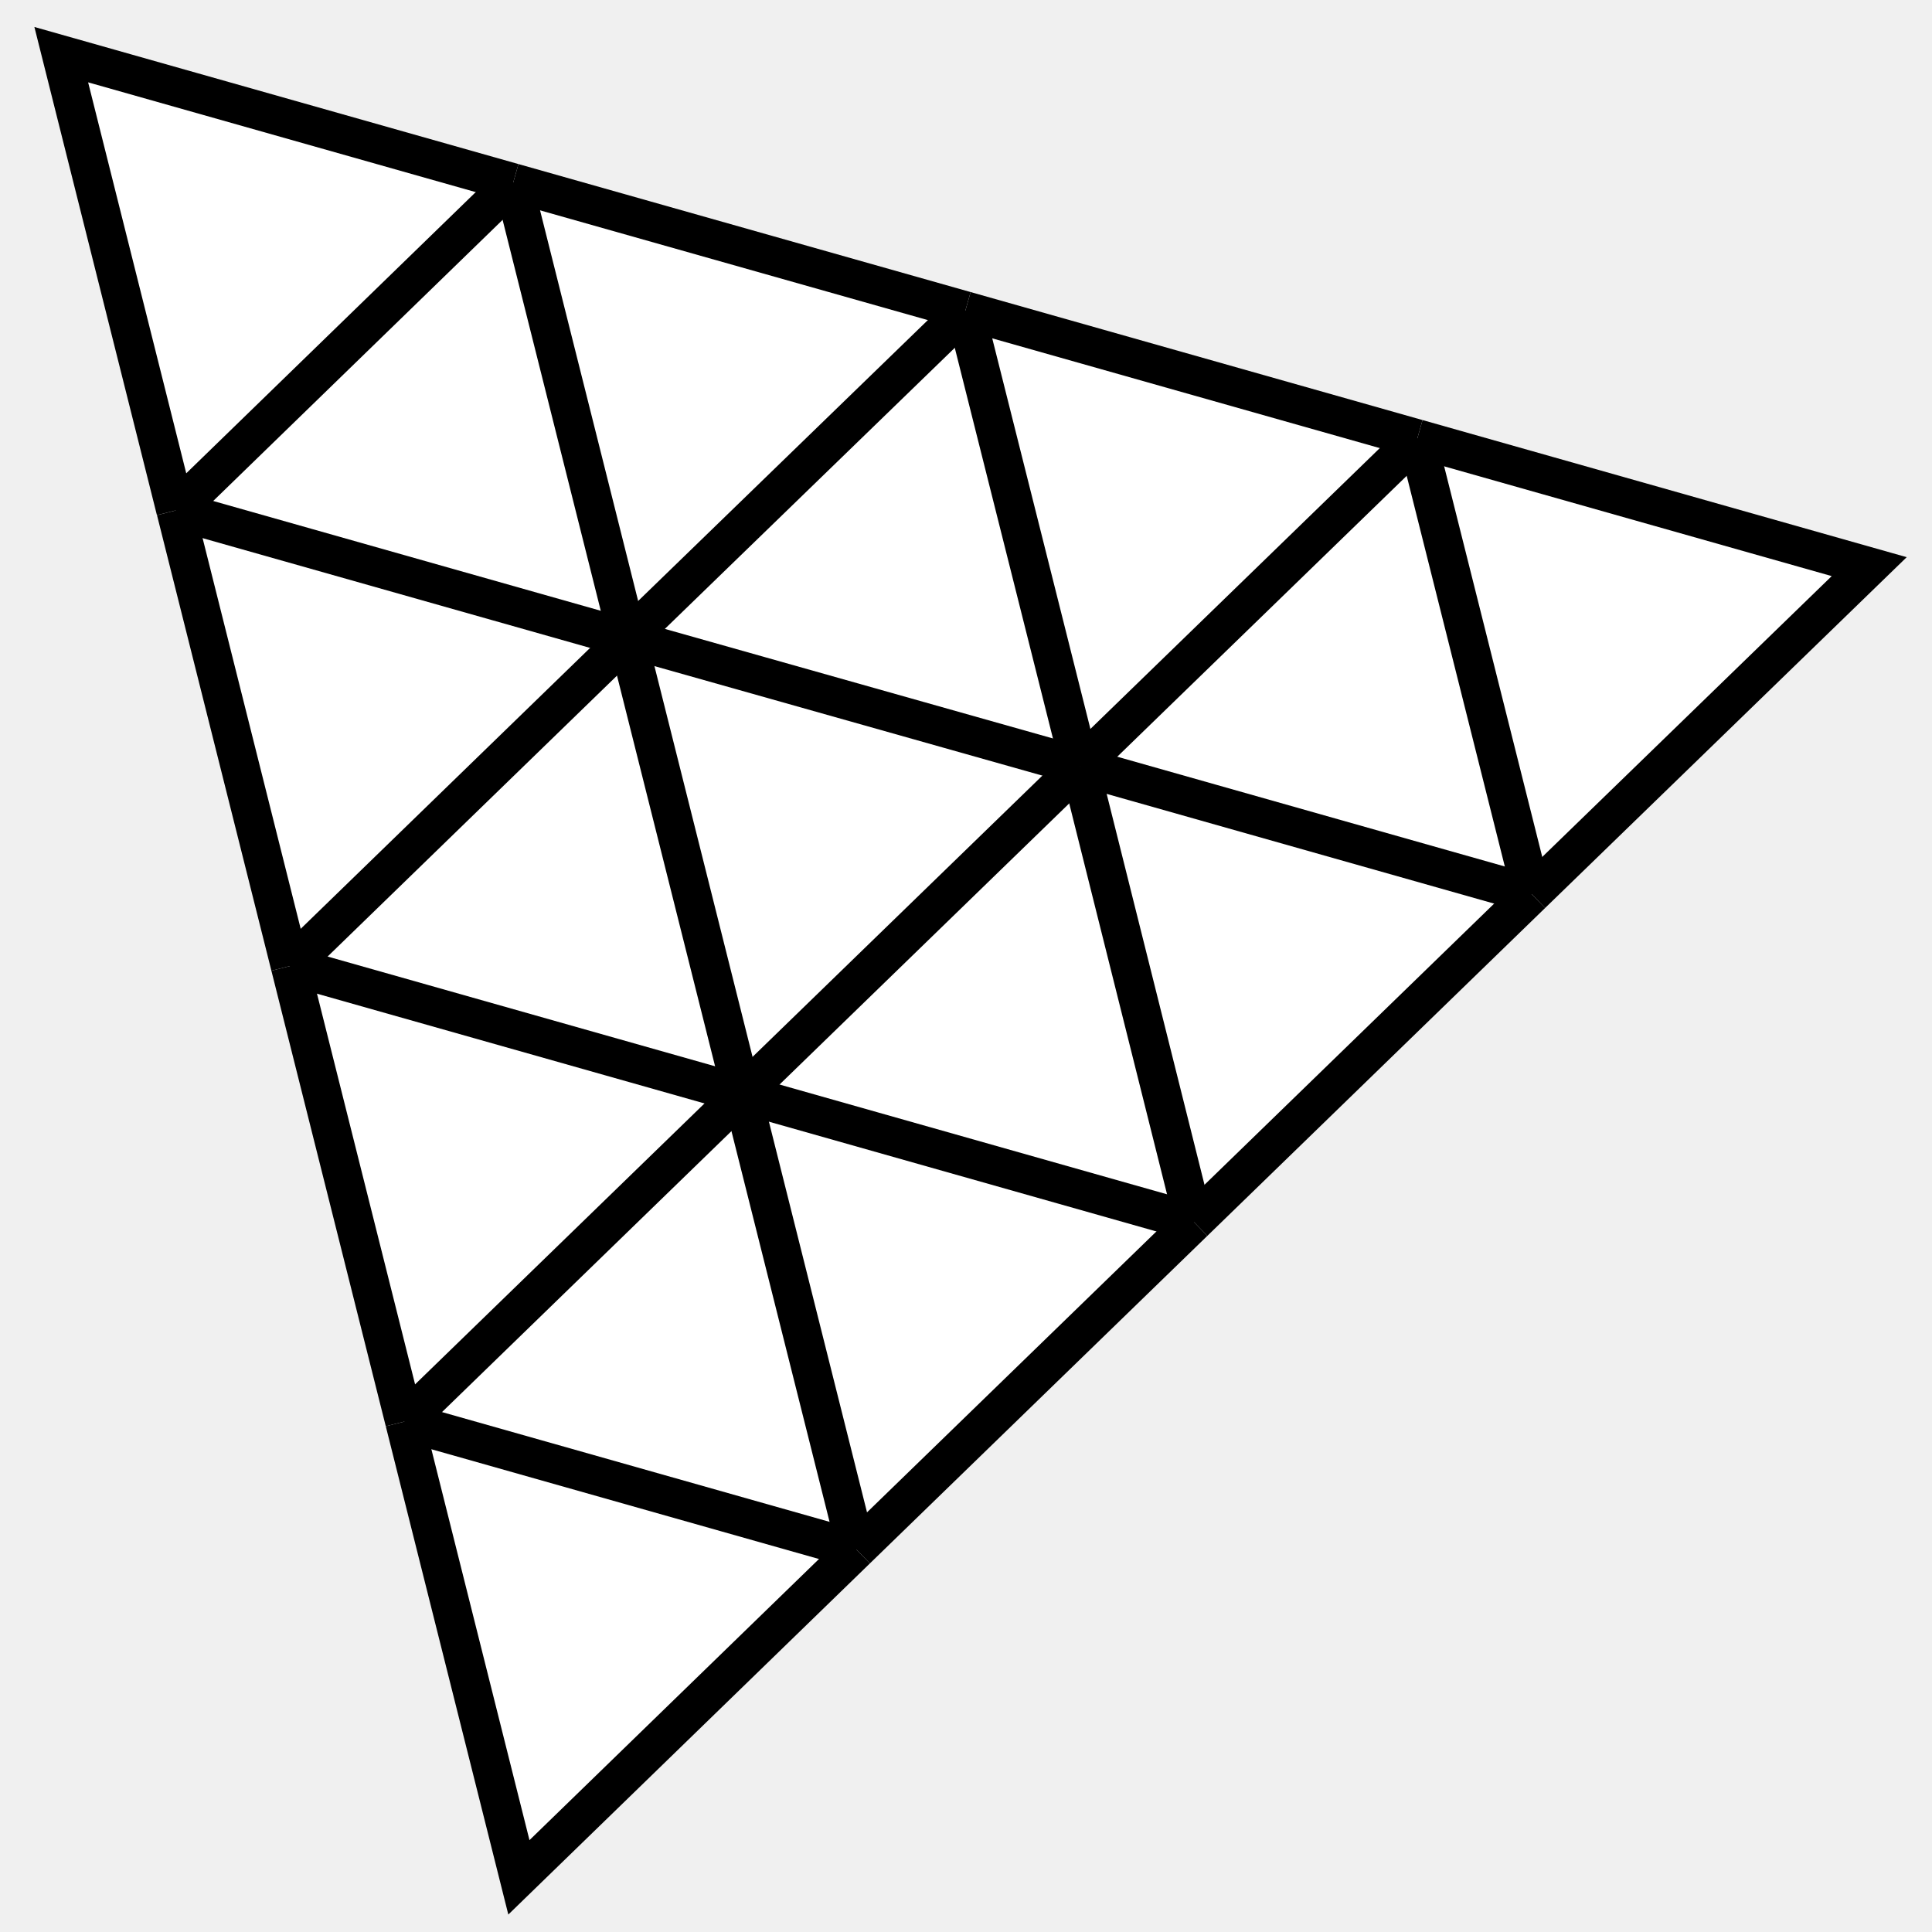
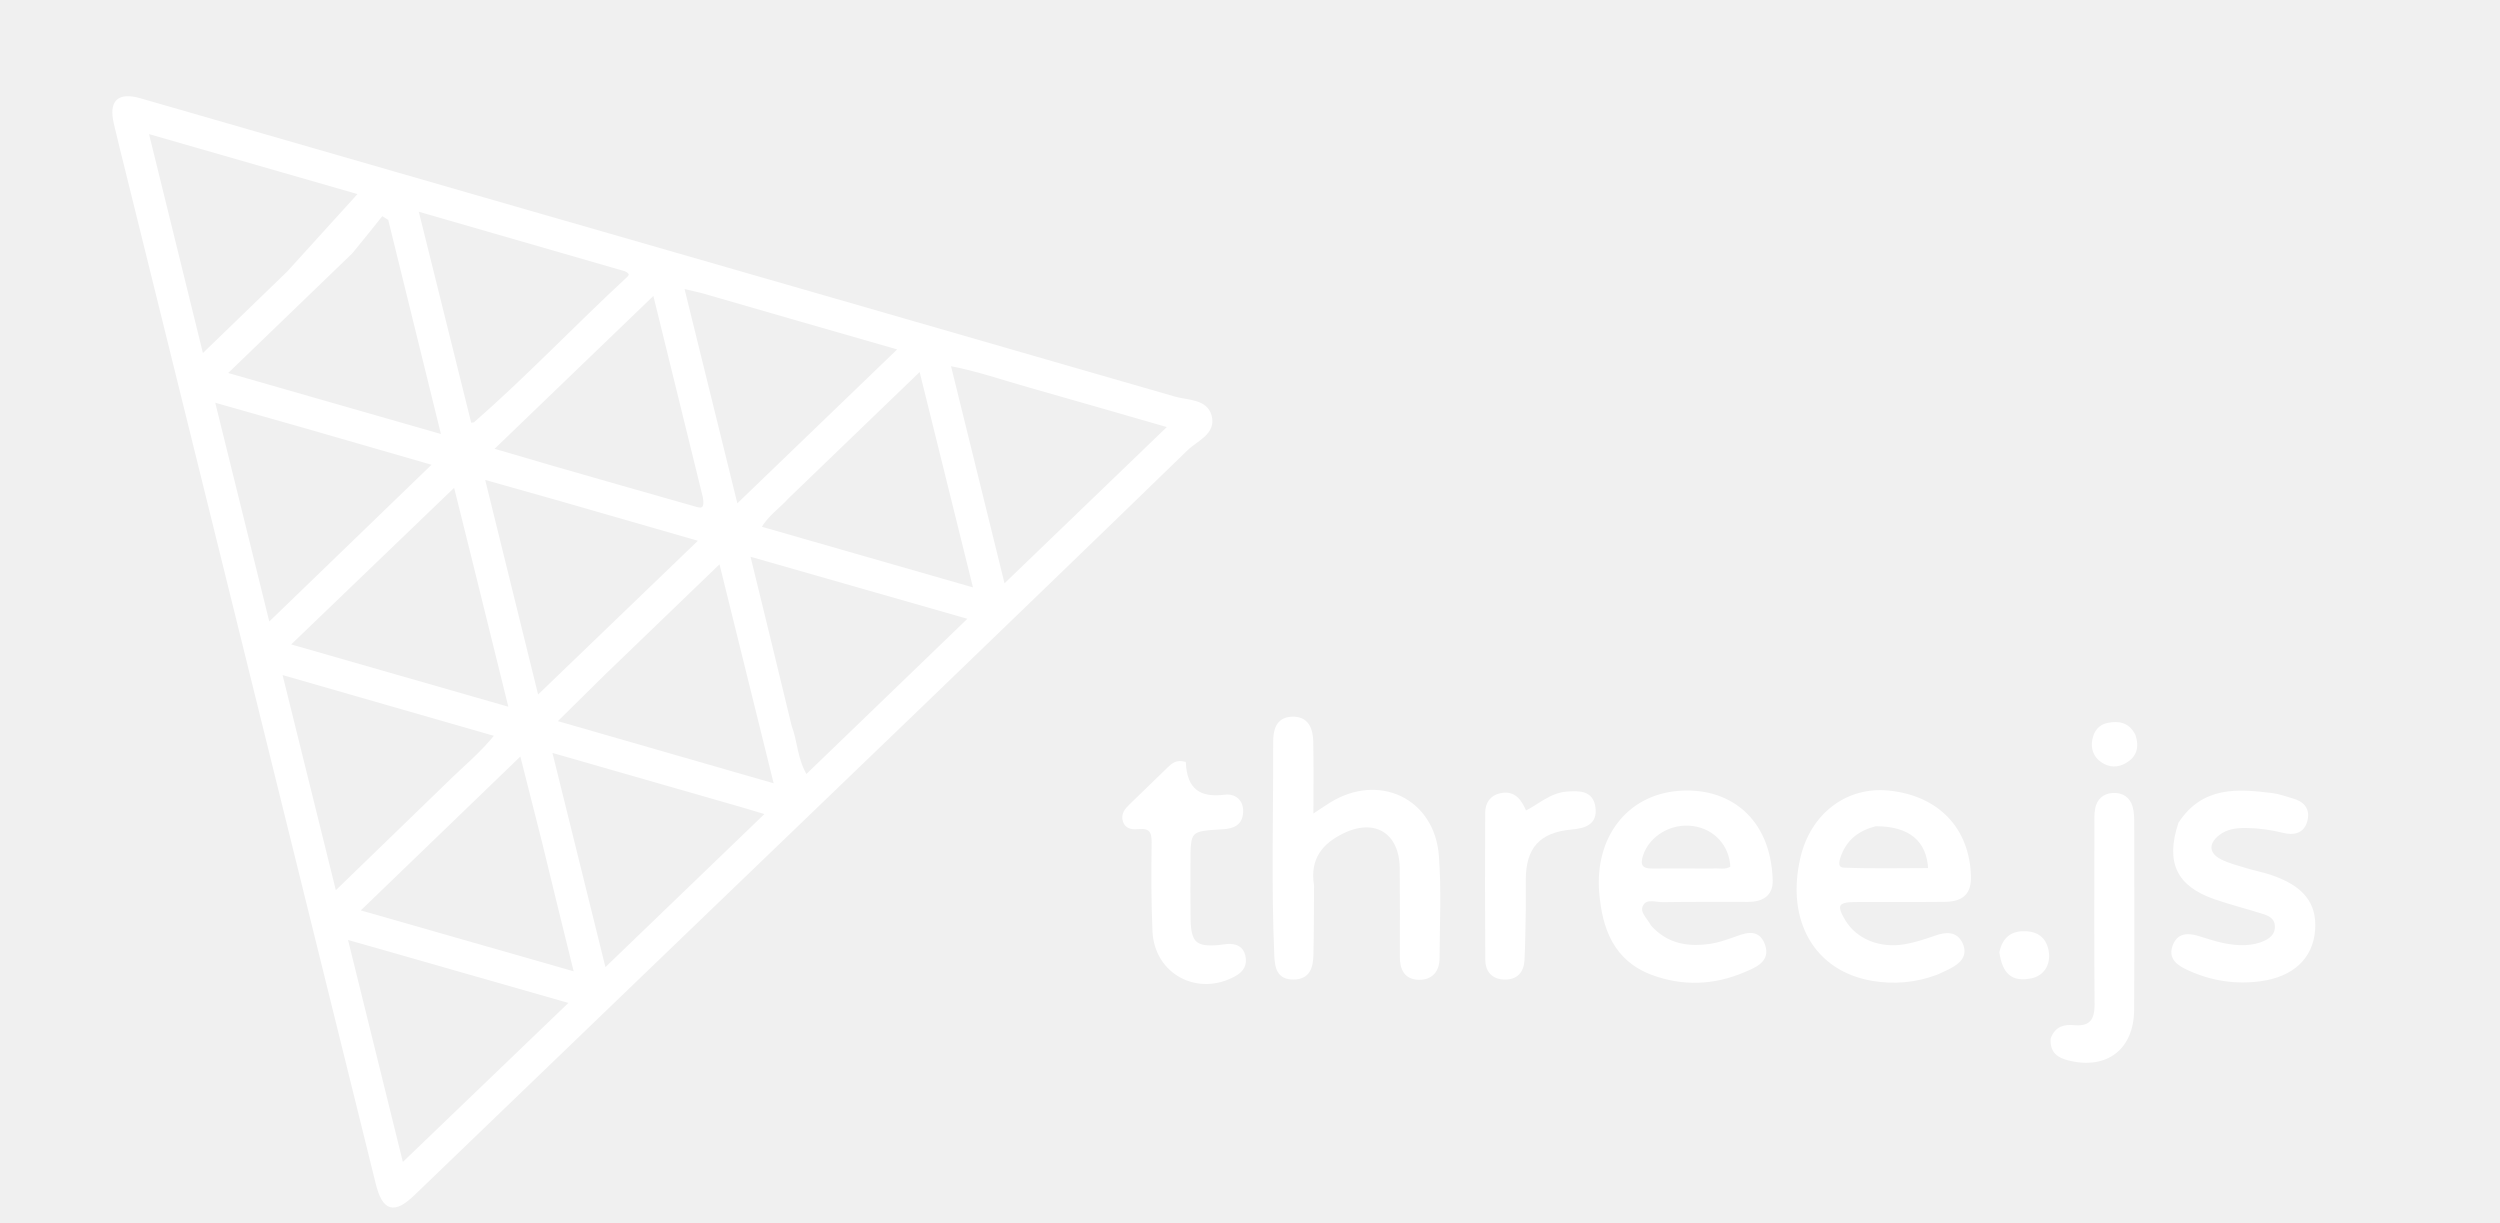
- <svg xmlns="http://www.w3.org/2000/svg" width="24" height="24" viewBox="0 0 24 24" fill="none">
-   <g clip-path="url(#clip0_3307_956)">
-     <path d="M6.439 23.314L0.75 0.69L23.25 7.009" fill="white" />
-     <path d="M9.218 13.59L10.639 19.249" stroke="black" stroke-width="0.48" stroke-miterlimit="10" />
-     <path d="M14.831 15.18L9.218 13.59" stroke="black" stroke-width="0.48" stroke-miterlimit="10" />
-     <path d="M10.639 19.249L14.831 15.18" stroke="black" stroke-width="0.48" stroke-miterlimit="10" />
-     <path d="M10.639 19.249L5.025 17.659" stroke="black" stroke-width="0.48" stroke-miterlimit="10" />
-     <path d="M5.025 17.659L6.446 23.321L10.639 19.249" stroke="black" stroke-width="0.48" stroke-miterlimit="10" />
-     <path d="M5.025 17.659L9.217 13.59" stroke="black" stroke-width="0.48" stroke-miterlimit="10" />
-     <path d="M9.218 13.59L13.414 9.518" stroke="black" stroke-width="0.48" stroke-miterlimit="10" />
-     <path d="M13.414 9.517L17.606 5.449" stroke="black" stroke-width="0.48" stroke-miterlimit="10" />
-     <path d="M11.992 3.859L13.414 9.517" stroke="black" stroke-width="0.48" stroke-miterlimit="10" />
-     <path d="M13.414 9.517L7.796 7.931" stroke="black" stroke-width="0.48" stroke-miterlimit="10" />
-     <path d="M7.796 7.931L9.217 13.59" stroke="black" stroke-width="0.48" stroke-miterlimit="10" />
-     <path d="M9.218 13.59L3.604 12" stroke="black" stroke-width="0.48" stroke-miterlimit="10" />
-     <path d="M3.604 12L5.025 17.659" stroke="black" stroke-width="0.48" stroke-miterlimit="10" />
-     <path d="M2.183 6.341L3.604 12" stroke="black" stroke-width="0.48" stroke-miterlimit="10" />
-     <path d="M7.796 7.931L2.183 6.341" stroke="black" stroke-width="0.48" stroke-miterlimit="10" />
-     <path d="M3.604 12L7.796 7.931" stroke="black" stroke-width="0.48" stroke-miterlimit="10" />
-     <path d="M7.796 7.927L11.992 3.859" stroke="black" stroke-width="0.48" stroke-miterlimit="10" />
-     <path d="M11.992 3.859L6.375 2.269" stroke="black" stroke-width="0.48" stroke-miterlimit="10" />
-     <path d="M6.375 2.269L7.796 7.928" stroke="black" stroke-width="0.48" stroke-miterlimit="10" />
-     <path d="M2.182 6.341L0.761 0.679L6.375 2.269" stroke="black" stroke-width="0.48" stroke-miterlimit="10" />
-     <path d="M2.183 6.341L6.375 2.269" stroke="black" stroke-width="0.48" stroke-miterlimit="10" />
-     <path d="M19.027 11.107L23.22 7.039L17.606 5.449" stroke="black" stroke-width="0.48" stroke-miterlimit="10" />
-     <path d="M17.606 5.449L19.027 11.107" stroke="black" stroke-width="0.48" stroke-miterlimit="10" />
-     <path d="M19.028 11.108L13.414 9.518" stroke="black" stroke-width="0.48" stroke-miterlimit="10" />
-     <path d="M13.414 9.518L14.831 15.18" stroke="black" stroke-width="0.48" stroke-miterlimit="10" />
-     <path d="M14.831 15.18L19.027 11.107" stroke="black" stroke-width="0.48" stroke-miterlimit="10" />
-     <path d="M17.606 5.449L11.992 3.859" stroke="black" stroke-width="0.48" stroke-miterlimit="10" />
-   </g>
-   <defs>
-     <clipPath id="clip0_3307_956">
-       <rect width="24" height="24" fill="white" />
-     </clipPath>
-   </defs>
+ <svg xmlns="http://www.w3.org/2000/svg" version="1.1" id="Layer_1" x="0px" y="0px" width="100%" viewBox="0 0 720 352" enable-background="new 0 0 720 352" xml:space="preserve">
+   <path fill="#000000" opacity="1" stroke="none" d=" M265.191,203.21   C242.349,225.163 219.77,246.879 197.196,268.601   C171.141,293.673 145.091,318.751 119.036,343.823   C113.429,349.219 110.575,348.387 108.671,340.69   C84.673,243.661 60.694,146.628 36.711,49.595   C35.554,44.912 34.372,40.235 33.278,35.537   C31.81,29.238 34.149,27.008 40.412,28.812   C72.233,37.972 104.039,47.182 135.857,56.35   C203.334,75.793 270.821,95.199 338.279,114.708   C341.963,115.774 347.247,115.36 348.459,119.794   C349.798,124.689 344.483,126.57 341.657,129.316   C316.32,153.934 290.872,178.438 265.191,203.21  M106.728,272.038   C104.695,271.465 102.662,270.891 99.548,270.012   C104.987,292.036 110.201,313.146 115.745,335.597   C132.461,319.541 148.199,304.425 164.673,288.601   C145.025,282.984 126.255,277.618 106.728,272.038  M135.78,158.468   C134.31,152.573 132.841,146.678 131.061,139.54   C114.713,155.251 99.231,170.129 82.889,185.834   C104.767,192.111 125.35,198.016 147.089,204.253   C143.13,188.239 139.549,173.755 135.78,158.468  M227.508,209.143   C229.245,213.698 229.124,218.867 232.143,223.704   C247.891,208.519 263.315,193.646 279.573,177.969   C257.482,171.648 236.85,165.744 215.465,159.626   C219.588,176.491 223.48,192.41 227.508,209.143  M83.071,78.551   C89.969,70.947 96.868,63.343 103.862,55.635   C84.428,50.043 63.873,44.129 42.231,37.902   C47.652,59.93 52.741,80.607 58.161,102.636   C66.905,94.174 74.727,86.604 83.071,78.551  M173.657,194.159   C169.251,198.512 164.844,202.865 159.713,207.933   C181.478,214.203 201.931,220.094 223.499,226.306   C218.005,204.079 212.844,183.203 207.495,161.564   C195.935,172.696 185.048,183.179 173.657,194.159  M88.629,123.038   C79.789,120.526 70.949,118.014 61.3,115.272   C66.713,137.188 71.861,158.031 77.276,179.955   C93.689,164.099 109.181,149.132 125.249,133.609   C112.898,130.036 101.153,126.64 88.629,123.038  M296.547,111.138   C288.989,109.027 281.563,106.369 273.223,104.826   C278.546,126.431 283.658,147.174 289.024,168.951   C305.241,153.338 320.73,138.425 337.007,122.753   C323.099,118.738 310.22,115.021 296.547,111.138  M226.703,143.202   C224.217,146.009 220.909,148.078 218.64,152.007   C239.311,157.943 259.578,163.763 280.902,169.886   C275.519,148.141 270.441,127.629 265.134,106.19   C252.017,118.82 239.612,130.763 226.703,143.202  M101.103,72.605   C89.285,84.003 77.466,95.401 64.749,107.665   C86.17,113.807 106.467,119.626 127.676,125.707   C122.352,104.075 117.299,83.544 112.246,63.012   C111.492,62.54 110.739,62.067 109.986,61.594   C107.193,65.099 104.401,68.605 101.103,72.605  M156.645,242.655   C154.549,234.369 152.453,226.082 150.135,216.921   C134.133,232.354 118.912,247.032 102.939,262.436   C124.49,268.605 144.79,274.415 165.905,280.459   C162.659,267.317 159.715,255.395 156.645,242.655  M129.164,225.651   C133.727,221.153 138.755,217.104 143.097,211.645   C122.313,205.668 102.024,199.834 80.69,193.699   C86.026,215.255 91.078,235.659 96.444,257.338   C107.923,246.203 118.277,236.159 129.164,225.651  M202.006,83.865   C200.438,83.498 198.87,83.131 196.469,82.57   C201.687,103.742 206.746,124.273 212.078,145.914   C227.973,130.608 243.183,115.962 259.355,100.389   C239.628,94.723 221.176,89.423 202.006,83.865  M161.724,143.912   C154.456,141.858 147.188,139.804 139.045,137.503   C144.343,158.995 149.369,179.378 154.694,200.978   C170.767,185.512 185.994,170.861 201.962,155.497   C188.003,151.492 175.245,147.831 161.724,143.912  M213.593,231.971   C195.58,226.797 177.567,221.624 158.409,216.121   C163.699,237.503 168.729,257.834 174.085,279.485   C190.158,264.01 205.28,249.452 221.106,234.216   C218.075,233.308 216.207,232.749 213.593,231.971  M180.105,77.637   C160.401,71.947 140.698,66.258 119.919,60.258   C125.268,81.79 130.31,102.086 135.329,122.293   C136.463,122.115 136.674,122.147 136.777,122.056   C152.066,108.697 166.029,93.941 180.925,80.167   C181.814,79.345 181.998,78.506 180.105,77.637  M202.889,143.04   C198.155,123.77 193.42,104.5 188.45,84.271   C172.544,99.584 157.437,114.128 141.476,129.494   C148.304,131.493 153.828,133.134 159.366,134.726   C172.617,138.535 185.868,142.343 199.136,146.091   C201.106,146.648 203.795,147.937 202.889,143.04  z" data-index="0" style="opacity: 1; visibility: visible; fill: rgb(255, 255, 255); stroke: rgb(255, 255, 255);" />
+   <path fill="#000000" opacity="1" stroke="none" d=" M377.947,255.098   C377.895,262.076 377.923,268.57 377.763,275.06   C377.68,278.419 376.882,281.556 372.591,281.608   C368.252,281.662 367.645,278.7 367.495,275.194   C366.616,254.723 367.236,234.246 367.173,213.773   C367.162,210.421 367.866,207.109 372.032,206.908   C376.435,206.697 377.637,209.976 377.715,213.572   C377.867,220.506 377.759,227.447 377.759,235.223   C380.183,233.627 381.667,232.611 383.188,231.655   C396.986,222.981 412.671,230.325 413.901,246.487   C414.644,256.255 414.135,266.122 414.096,275.944   C414.082,279.476 412.22,281.763 408.601,281.681   C404.825,281.596 403.642,278.97 403.654,275.521   C403.681,267.03 403.696,258.538 403.621,250.047   C403.529,239.617 396.103,234.977 386.707,239.548   C380.497,242.569 376.657,247.144 377.947,255.098  z" data-index="1" style="opacity: 1; visibility: visible; fill: rgb(255, 255, 255); stroke: rgb(255, 255, 255);" />
+   <path fill="#000000" opacity="1" stroke="none" d=" M557.883,280.194   C551.597,282.558 545.436,283.031 539.313,282.003   C523.023,279.271 514.85,265.09 518.987,247.189   C521.88,234.667 532.008,226.962 543.964,228.188   C557.975,229.623 566.734,238.742 567.133,252.307   C567.272,257.022 565.223,259.173 560.112,259.233   C551.457,259.335 542.799,259.23 534.144,259.287   C529.008,259.322 528.285,260.731 530.956,265.198   C534.342,270.861 541.239,273.754 548.812,272.406   C551.736,271.885 554.604,270.932 557.42,269.951   C560.372,268.924 563.237,268.605 564.76,271.816   C566.32,275.104 564.156,277.103 561.396,278.519   C560.36,279.05 559.302,279.54 557.883,280.194  M540.147,237.46   C535.328,238.663 531.664,241.297 529.843,246.048   C529.195,247.738 528.397,250.283 531.11,250.388   C539.336,250.707 547.582,250.503 555.825,250.503   C555.486,241.901 550.073,237.407 540.147,237.46  z" data-index="2" style="opacity: 1; visibility: visible; fill: rgb(255, 255, 255); stroke: rgb(255, 255, 255);" />
+   <path fill="#000000" opacity="1" stroke="none" d=" M475.094,266.861   C480.06,272.38 486.14,273.264 492.685,272.305   C494.806,271.994 496.889,271.286 498.927,270.58   C502.265,269.424 506.134,267.496 507.833,272.181   C509.452,276.646 505.411,278.165 502.186,279.541   C493.544,283.228 484.65,283.566 475.901,280.306   C465.233,276.331 461.905,267.362 461.065,256.939   C459.827,241.565 468.721,229.591 483.165,228.292   C497.433,227.01 509.494,235.558 510.041,253.514   C510.169,257.711 507.33,259.25 503.442,259.248   C495.282,259.244 487.122,259.207 478.964,259.318   C476.895,259.346 474.202,258.263 472.891,260.331   C471.38,262.713 473.88,264.565 475.094,266.861  M493.155,250.647   C495.062,250.417 497.126,251.188 498.845,249.829   C498.616,243.336 494.104,238.338 487.708,237.417   C481.143,236.471 474.612,240.349 472.701,246.27   C471.746,249.231 472.605,250.672 475.86,250.634   C481.318,250.57 486.779,250.637 493.155,250.647  z" data-index="3" style="opacity: 1; visibility: visible; fill: rgb(255, 255, 255); stroke: rgb(255, 255, 255);" />
+   <path fill="#000000" opacity="1" stroke="none" d=" M627.839,237.183   C634.597,226.871 644.461,227.675 654.397,228.908   C656.354,229.15 658.249,229.895 660.169,230.422   C663.176,231.247 664.862,233.113 664.042,236.296   C663.191,239.597 660.549,240.108 657.699,239.392   C654.125,238.495 650.518,237.999 646.855,237.961   C644,237.932 641.179,238.282 638.82,240.124   C635.415,242.784 635.587,246.008 639.458,247.951   C641.808,249.131 644.437,249.778 646.974,250.557   C649.193,251.238 651.494,251.658 653.695,252.387   C662.981,255.462 666.842,260.28 666.248,267.904   C665.638,275.726 660.182,280.904 650.801,282.128   C643.736,283.051 636.867,281.974 630.362,278.987   C627.504,277.674 624.736,275.974 626.293,272.224   C627.715,268.8 630.759,269.309 633.575,270.21   C637.863,271.58 642.12,272.905 646.724,272.691   C648.771,272.596 650.702,272.188 652.498,271.323   C654.378,270.418 655.772,269.008 655.671,266.68   C655.575,264.476 654.001,263.432 652.232,262.861   C647.496,261.331 642.645,260.145 637.946,258.514   C627.292,254.816 624.185,248.321 627.839,237.183  z" data-index="4" style="opacity: 1; visibility: visible; fill: rgb(255, 255, 255); stroke: rgb(255, 255, 255);" />
+   <path fill="#000000" opacity="1" stroke="none" d=" M341.024,219.827   C341.462,227.593 345.392,230.297 352.752,229.373   C355.445,229.034 357.649,230.618 357.528,233.831   C357.401,237.24 355.125,238.155 352.116,238.332   C342.37,238.905 342.369,238.944 342.363,248.704   C342.361,254.025 342.302,259.347 342.392,264.667   C342.512,271.722 344.258,273.276 351.105,272.664   C351.932,272.59 352.751,272.406 353.579,272.362   C355.776,272.246 357.589,272.896 358.161,275.26   C358.741,277.655 357.846,279.389 355.649,280.629   C345.087,286.594 332.934,280.197 332.408,268.139   C332.038,259.674 332.05,251.184 332.172,242.71   C332.217,239.551 331.442,237.994 328.046,238.279   C326.426,238.415 324.548,238.484 323.88,236.426   C323.279,234.572 324.37,233.261 325.609,232.062   C329.311,228.477 333.005,224.883 336.709,221.3   C337.809,220.236 338.977,219.308 341.024,219.827  z" data-index="5" style="opacity: 1; visibility: visible; fill: rgb(255, 255, 255); stroke: rgb(255, 255, 255);" />
+   <path fill="#000000" opacity="1" stroke="none" d=" M591.085,299.188   C592.32,295.916 594.708,295.514 597.348,295.748   C602.174,296.176 603.776,293.853 603.737,289.224   C603.593,272.093 603.674,254.959 603.687,237.827   C603.688,236.167 603.6,234.467 603.918,232.858   C604.383,230.504 606.015,229.033 608.424,228.877   C611.014,228.708 613.002,229.897 613.718,232.483   C614.11,233.897 614.156,235.439 614.158,236.923   C614.179,254.887 614.232,272.852 614.131,290.816   C614.068,301.92 606.532,307.622 595.815,304.921   C592.999,304.212 590.85,302.938 591.085,299.188  z" data-index="6" style="opacity: 1; visibility: visible; fill: rgb(255, 255, 255); stroke: rgb(255, 255, 255);" />
+   <path fill="#000000" opacity="1" stroke="none" d=" M438.928,261.996   C438.814,267.144 438.799,271.799 438.557,276.442   C438.386,279.719 436.684,281.747 433.157,281.61   C429.89,281.483 428.282,279.448 428.261,276.427   C428.164,262.3 428.165,248.171 428.233,234.043   C428.246,231.518 429.511,229.514 432.177,228.941   C436.117,228.095 437.852,230.732 439.249,234.11   C443.367,232.088 446.653,228.798 451.335,228.469   C454.908,228.218 458.424,228.166 459,232.614   C459.573,237.04 456.432,238.056 452.684,238.391   C443.095,239.249 438.911,243.948 438.924,253.518   C438.927,256.178 438.929,258.838 438.928,261.996  z" data-index="7" style="opacity: 1; visibility: visible; fill: rgb(255, 255, 255); stroke: rgb(255, 255, 255);" />
+   <path fill="#000000" opacity="1" stroke="none" d=" M576.319,274.249   C577.27,269.993 579.834,268.47 583.649,268.703   C586.618,268.884 588.61,270.303 589.375,273.245   C590.4,277.19 588.533,280.543 584.926,281.276   C579.798,282.317 577.201,280.324 576.319,274.249  z" data-index="8" style="opacity: 1; visibility: visible; fill: rgb(255, 255, 255); stroke: rgb(255, 255, 255);" />
+   <path fill="#000000" opacity="1" stroke="none" d=" M614.523,211.803   C615.676,215.243 614.835,217.685 612.032,219.323   C609.857,220.594 607.594,220.562 605.499,219.142   C603.379,217.705 602.617,215.586 603.082,213.104   C603.508,210.825 604.772,209.115 607.149,208.67   C610.065,208.125 612.775,208.404 614.523,211.803  z" data-index="9" style="opacity: 1; visibility: visible; fill: rgb(255, 255, 255); stroke: rgb(255, 255, 255);" />
</svg>
